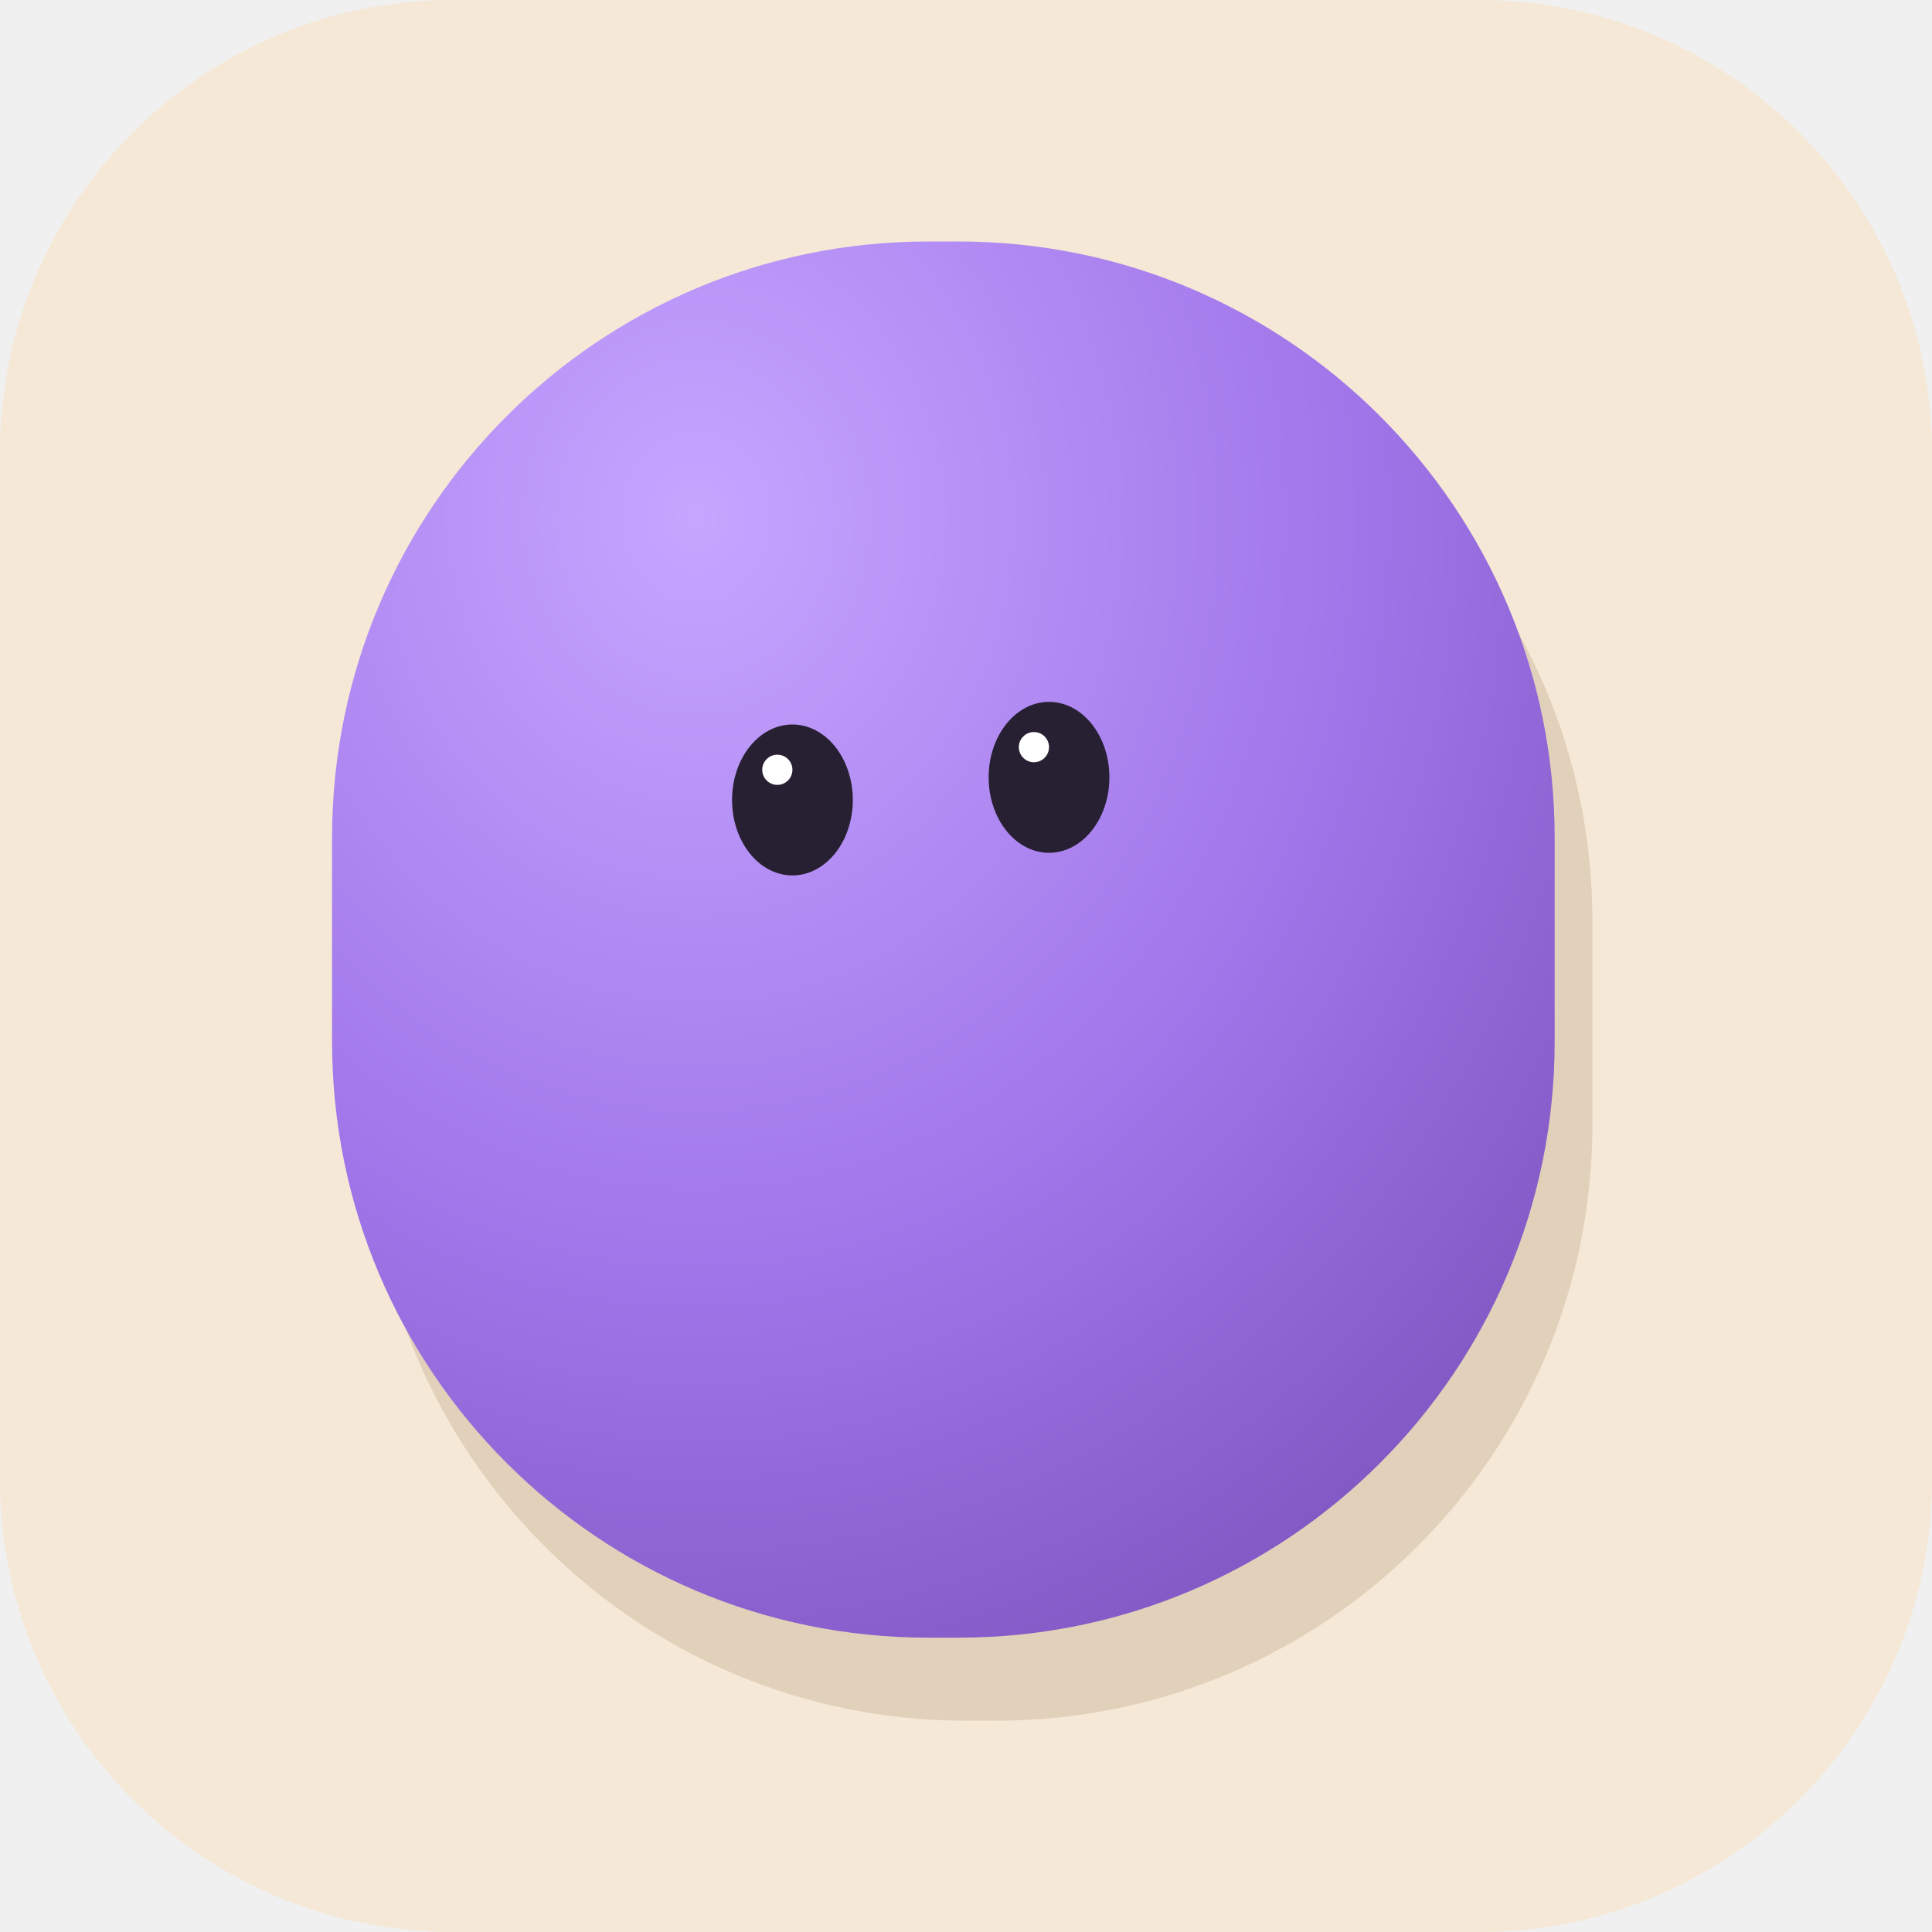
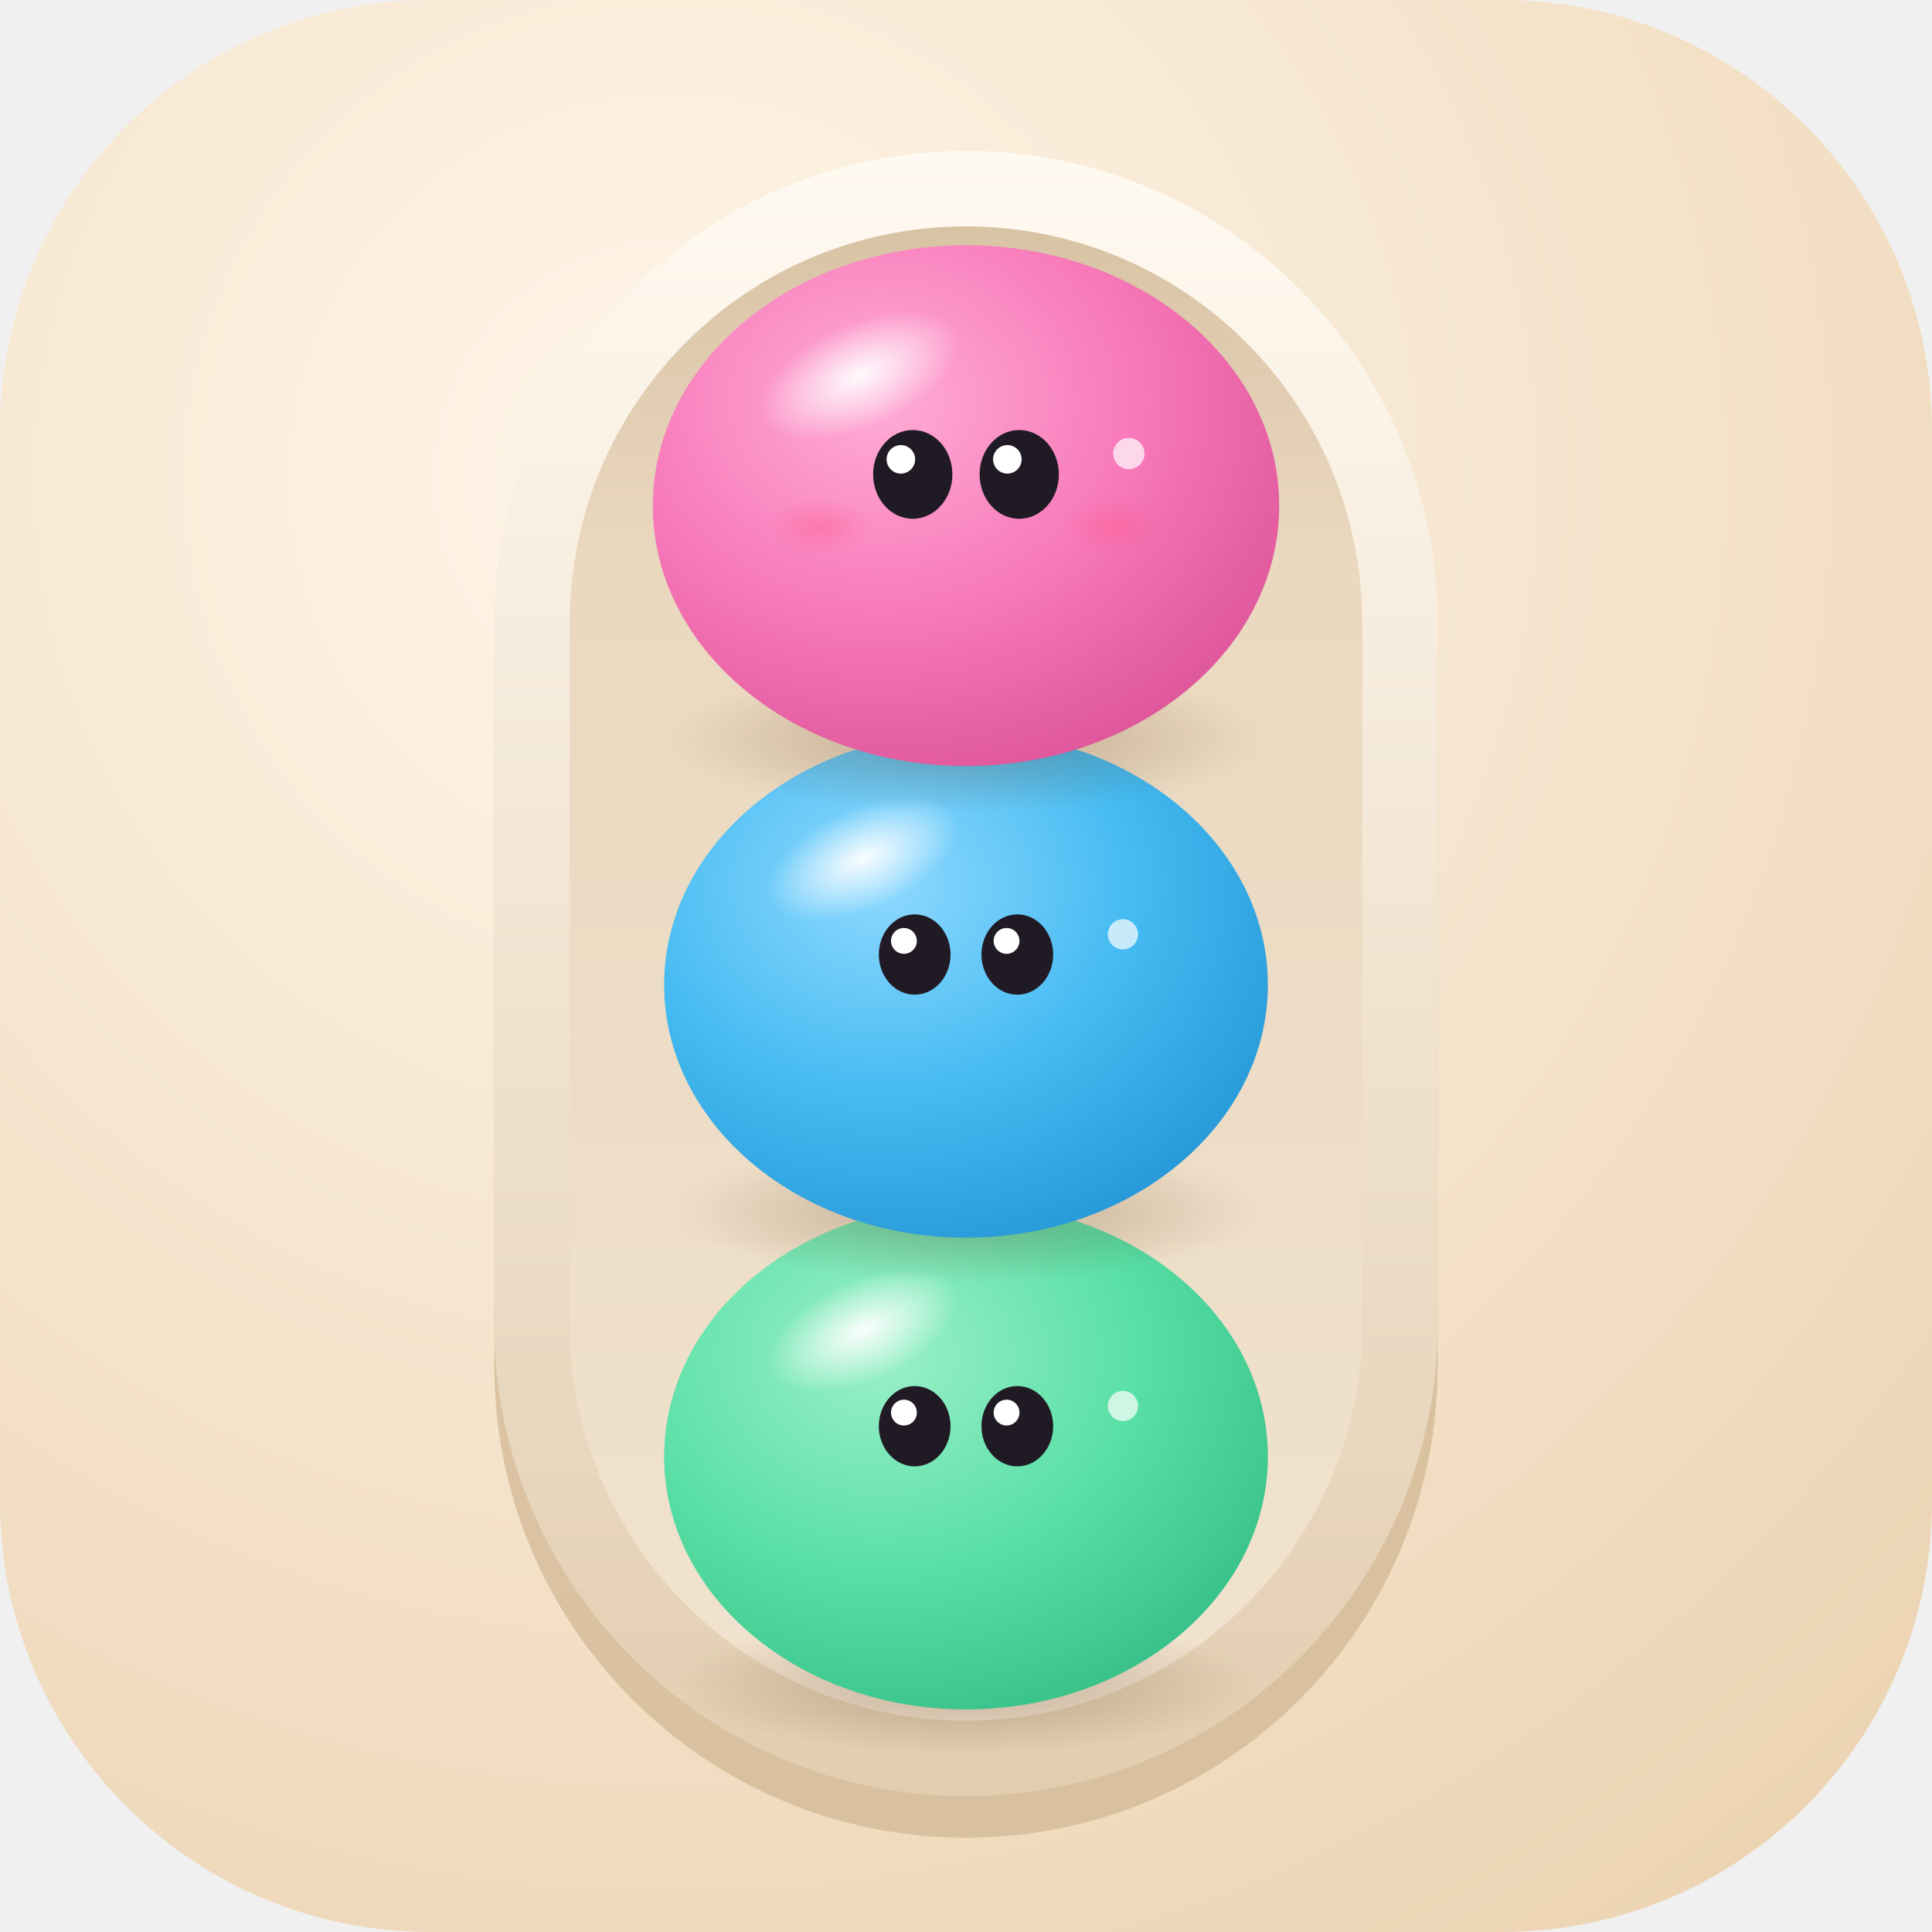
- <svg xmlns="http://www.w3.org/2000/svg" width="256" height="256" viewBox="0 0 256 256">
+ <svg xmlns="http://www.w3.org/2000/svg" width="1024" height="1024" viewBox="0 0 1024 1024">
  <defs>
-     <radialGradient id="b" cx=".3" cy=".2" r=".9">
-       <stop stop-color="#c6a6ff" />
-       <stop offset=".6" stop-color="#a075e9" />
-       <stop offset="1" stop-color="#8057c2" />
+     <radialGradient id="iorange" cx=".36" cy=".3" r=".78">
+       <stop offset="0" stop-color="#ffc48f" />
+       <stop offset=".55" stop-color="#ff9d58" />
+       <stop offset="1" stop-color="#e9773a" />
    </radialGradient>
+     <linearGradient id="iLorange" x1="0" y1="0" x2="0" y2="1">
+       <stop offset="0" stop-color="#ffc48f" />
+       <stop offset=".5" stop-color="#ff9d58" />
+       <stop offset="1" stop-color="#e9773a" />
+     </linearGradient>
+     <radialGradient id="iblue" cx=".36" cy=".3" r=".78">
+       <stop offset="0" stop-color="#8fd9ff" />
+       <stop offset=".55" stop-color="#43baf1" />
+       <stop offset="1" stop-color="#2596d6" />
+     </radialGradient>
+     <linearGradient id="iLblue" x1="0" y1="0" x2="0" y2="1">
+       <stop offset="0" stop-color="#8fd9ff" />
+       <stop offset=".5" stop-color="#43baf1" />
+       <stop offset="1" stop-color="#2596d6" />
+     </linearGradient>
+     <radialGradient id="iyellow" cx=".36" cy=".3" r=".78">
+       <stop offset="0" stop-color="#fff29a" />
+       <stop offset=".55" stop-color="#ffe44c" />
+       <stop offset="1" stop-color="#f2c42a" />
+     </radialGradient>
+     <linearGradient id="iLyellow" x1="0" y1="0" x2="0" y2="1">
+       <stop offset="0" stop-color="#fff29a" />
+       <stop offset=".5" stop-color="#ffe44c" />
+       <stop offset="1" stop-color="#f2c42a" />
+     </linearGradient>
+     <radialGradient id="ipink" cx=".36" cy=".3" r=".78">
+       <stop offset="0" stop-color="#ffadd6" />
+       <stop offset=".55" stop-color="#f777b8" />
+       <stop offset="1" stop-color="#dc5498" />
+     </radialGradient>
+     <linearGradient id="iLpink" x1="0" y1="0" x2="0" y2="1">
+       <stop offset="0" stop-color="#ffadd6" />
+       <stop offset=".5" stop-color="#f777b8" />
+       <stop offset="1" stop-color="#dc5498" />
+     </linearGradient>
+     <radialGradient id="imint" cx=".36" cy=".3" r=".78">
+       <stop offset="0" stop-color="#9cf0c9" />
+       <stop offset=".55" stop-color="#58dfa6" />
+       <stop offset="1" stop-color="#35bf86" />
+     </radialGradient>
+     <linearGradient id="iLmint" x1="0" y1="0" x2="0" y2="1">
+       <stop offset="0" stop-color="#9cf0c9" />
+       <stop offset=".5" stop-color="#58dfa6" />
+       <stop offset="1" stop-color="#35bf86" />
+     </linearGradient>
+     <radialGradient id="ipurple" cx=".36" cy=".3" r=".78">
+       <stop offset="0" stop-color="#d2b1ff" />
+       <stop offset=".55" stop-color="#ae7bf0" />
+       <stop offset="1" stop-color="#8c58d6" />
+     </radialGradient>
+     <linearGradient id="iLpurple" x1="0" y1="0" x2="0" y2="1">
+       <stop offset="0" stop-color="#d2b1ff" />
+       <stop offset=".5" stop-color="#ae7bf0" />
+       <stop offset="1" stop-color="#8c58d6" />
+     </linearGradient>
+     <radialGradient id="ihl" cx=".5" cy=".5" r=".5">
+       <stop offset="0" stop-color="#fff" stop-opacity=".95" />
+       <stop offset="1" stop-color="#fff" stop-opacity="0" />
+     </radialGradient>
+     <radialGradient id="ish" cx=".5" cy=".5" r=".5">
+       <stop offset="0" stop-color="#6b4a2a" stop-opacity=".35" />
+       <stop offset="1" stop-color="#6b4a2a" stop-opacity="0" />
+     </radialGradient>
+     <radialGradient id="iblush" cx=".5" cy=".5" r=".5">
+       <stop offset="0" stop-color="#ff5f8f" stop-opacity=".45" />
+       <stop offset="1" stop-color="#ff5f8f" stop-opacity="0" />
+     </radialGradient>
+     <radialGradient id="bg" cx=".35" cy=".25" r=".95">
+       <stop offset="0" stop-color="#fff6e9" />
+       <stop offset="1" stop-color="#ebd2b0" />
+     </radialGradient>
+     <linearGradient id="well" x1="0" y1="0" x2="0" y2="1">
+       <stop offset="0" stop-color="#d9c3a5" />
+       <stop offset=".22" stop-color="#ead8bf" />
+       <stop offset="1" stop-color="#f1e3cf" />
+     </linearGradient>
+     <linearGradient id="rim" x1="0" y1="0" x2="0" y2="1">
+       <stop offset="0" stop-color="#fffaf1" />
+       <stop offset="1" stop-color="#e2cdb0" />
+     </linearGradient>
  </defs>
-   <rect width="256" height="256" rx="60" fill="#f5e8d6" />
-   <rect x="49" y="43" width="162" height="185" rx="79" fill="#cdb89e" opacity=".5" />
-   <rect x="44" y="32" width="162" height="185" rx="79" fill="url(#b)" />
-   <ellipse cx="105" cy="106" rx="8" ry="10" fill="#272032" />
-   <ellipse cx="139" cy="103" rx="8" ry="10" fill="#272032" />
-   <circle cx="103" cy="102" r="2" fill="white" />
-   <circle cx="137" cy="99" r="2" fill="white" />
+   <rect width="1024" height="1024" rx="228" fill="url(#bg)" />
+   <rect x="262" y="80" width="500" height="872" rx="250" fill="#c9ad88" opacity=".6" transform="translate(0 22)" />
+   <rect x="262" y="80" width="500" height="872" rx="250" fill="url(#rim)" />
+   <rect x="302" y="120" width="420" height="792" rx="210" fill="url(#well)" />
+   <ellipse cx="512" cy="892.6" rx="152.0" ry="37.52" fill="url(#ish)" />
+   <ellipse cx="512" cy="772" rx="160" ry="134" fill="url(#imint)" />
+   <ellipse cx="457.6" cy="705.0" rx="54.4" ry="26.8" fill="url(#ihl)" transform="rotate(-24 457.6 705.0)" />
+   <circle cx="595.2" cy="745.2" r="8.0" fill="#fff" opacity=".7" />
+   <ellipse cx="484.8" cy="755.92" rx="19" ry="21.28" fill="#1f1a24" />
+   <circle cx="479.1" cy="748.7" r="6.84" fill="#fff" />
+   <ellipse cx="539.2" cy="755.92" rx="19" ry="21.28" fill="#1f1a24" />
+   <circle cx="533.5" cy="748.7" r="6.84" fill="#fff" />
+   <ellipse cx="512" cy="642.6" rx="152.0" ry="37.52" fill="url(#ish)" />
+   <ellipse cx="512" cy="522" rx="160" ry="134" fill="url(#iblue)" />
+   <ellipse cx="457.6" cy="455.0" rx="54.4" ry="26.8" fill="url(#ihl)" transform="rotate(-24 457.6 455.0)" />
+   <circle cx="595.2" cy="495.2" r="8.0" fill="#fff" opacity=".7" />
+   <ellipse cx="484.8" cy="505.92" rx="19" ry="21.28" fill="#1f1a24" />
+   <circle cx="479.1" cy="498.7" r="6.84" fill="#fff" />
+   <ellipse cx="539.2" cy="505.92" rx="19" ry="21.28" fill="#1f1a24" />
+   <circle cx="533.5" cy="498.7" r="6.84" fill="#fff" />
+   <ellipse cx="512" cy="392.2" rx="157.7" ry="38.64" fill="url(#ish)" />
+   <ellipse cx="512" cy="268" rx="166" ry="138" fill="url(#ipink)" />
+   <ellipse cx="455.56" cy="199.0" rx="56.44" ry="27.6" fill="url(#ihl)" transform="rotate(-24 455.56 199.0)" />
+   <circle cx="598.32" cy="240.4" r="8.3" fill="#fff" opacity=".7" />
+   <ellipse cx="483.78" cy="251.44" rx="21" ry="23.52" fill="#1f1a24" />
+   <circle cx="477.48" cy="243.46" r="7.56" fill="#fff" />
+   <ellipse cx="433.98" cy="279.04" rx="26.56" ry="14.94" fill="url(#iblush)" />
+   <ellipse cx="540.22" cy="251.44" rx="21" ry="23.52" fill="#1f1a24" />
+   <circle cx="533.92" cy="243.46" r="7.56" fill="#fff" />
+   <ellipse cx="590.02" cy="279.04" rx="26.56" ry="14.94" fill="url(#iblush)" />
</svg>
